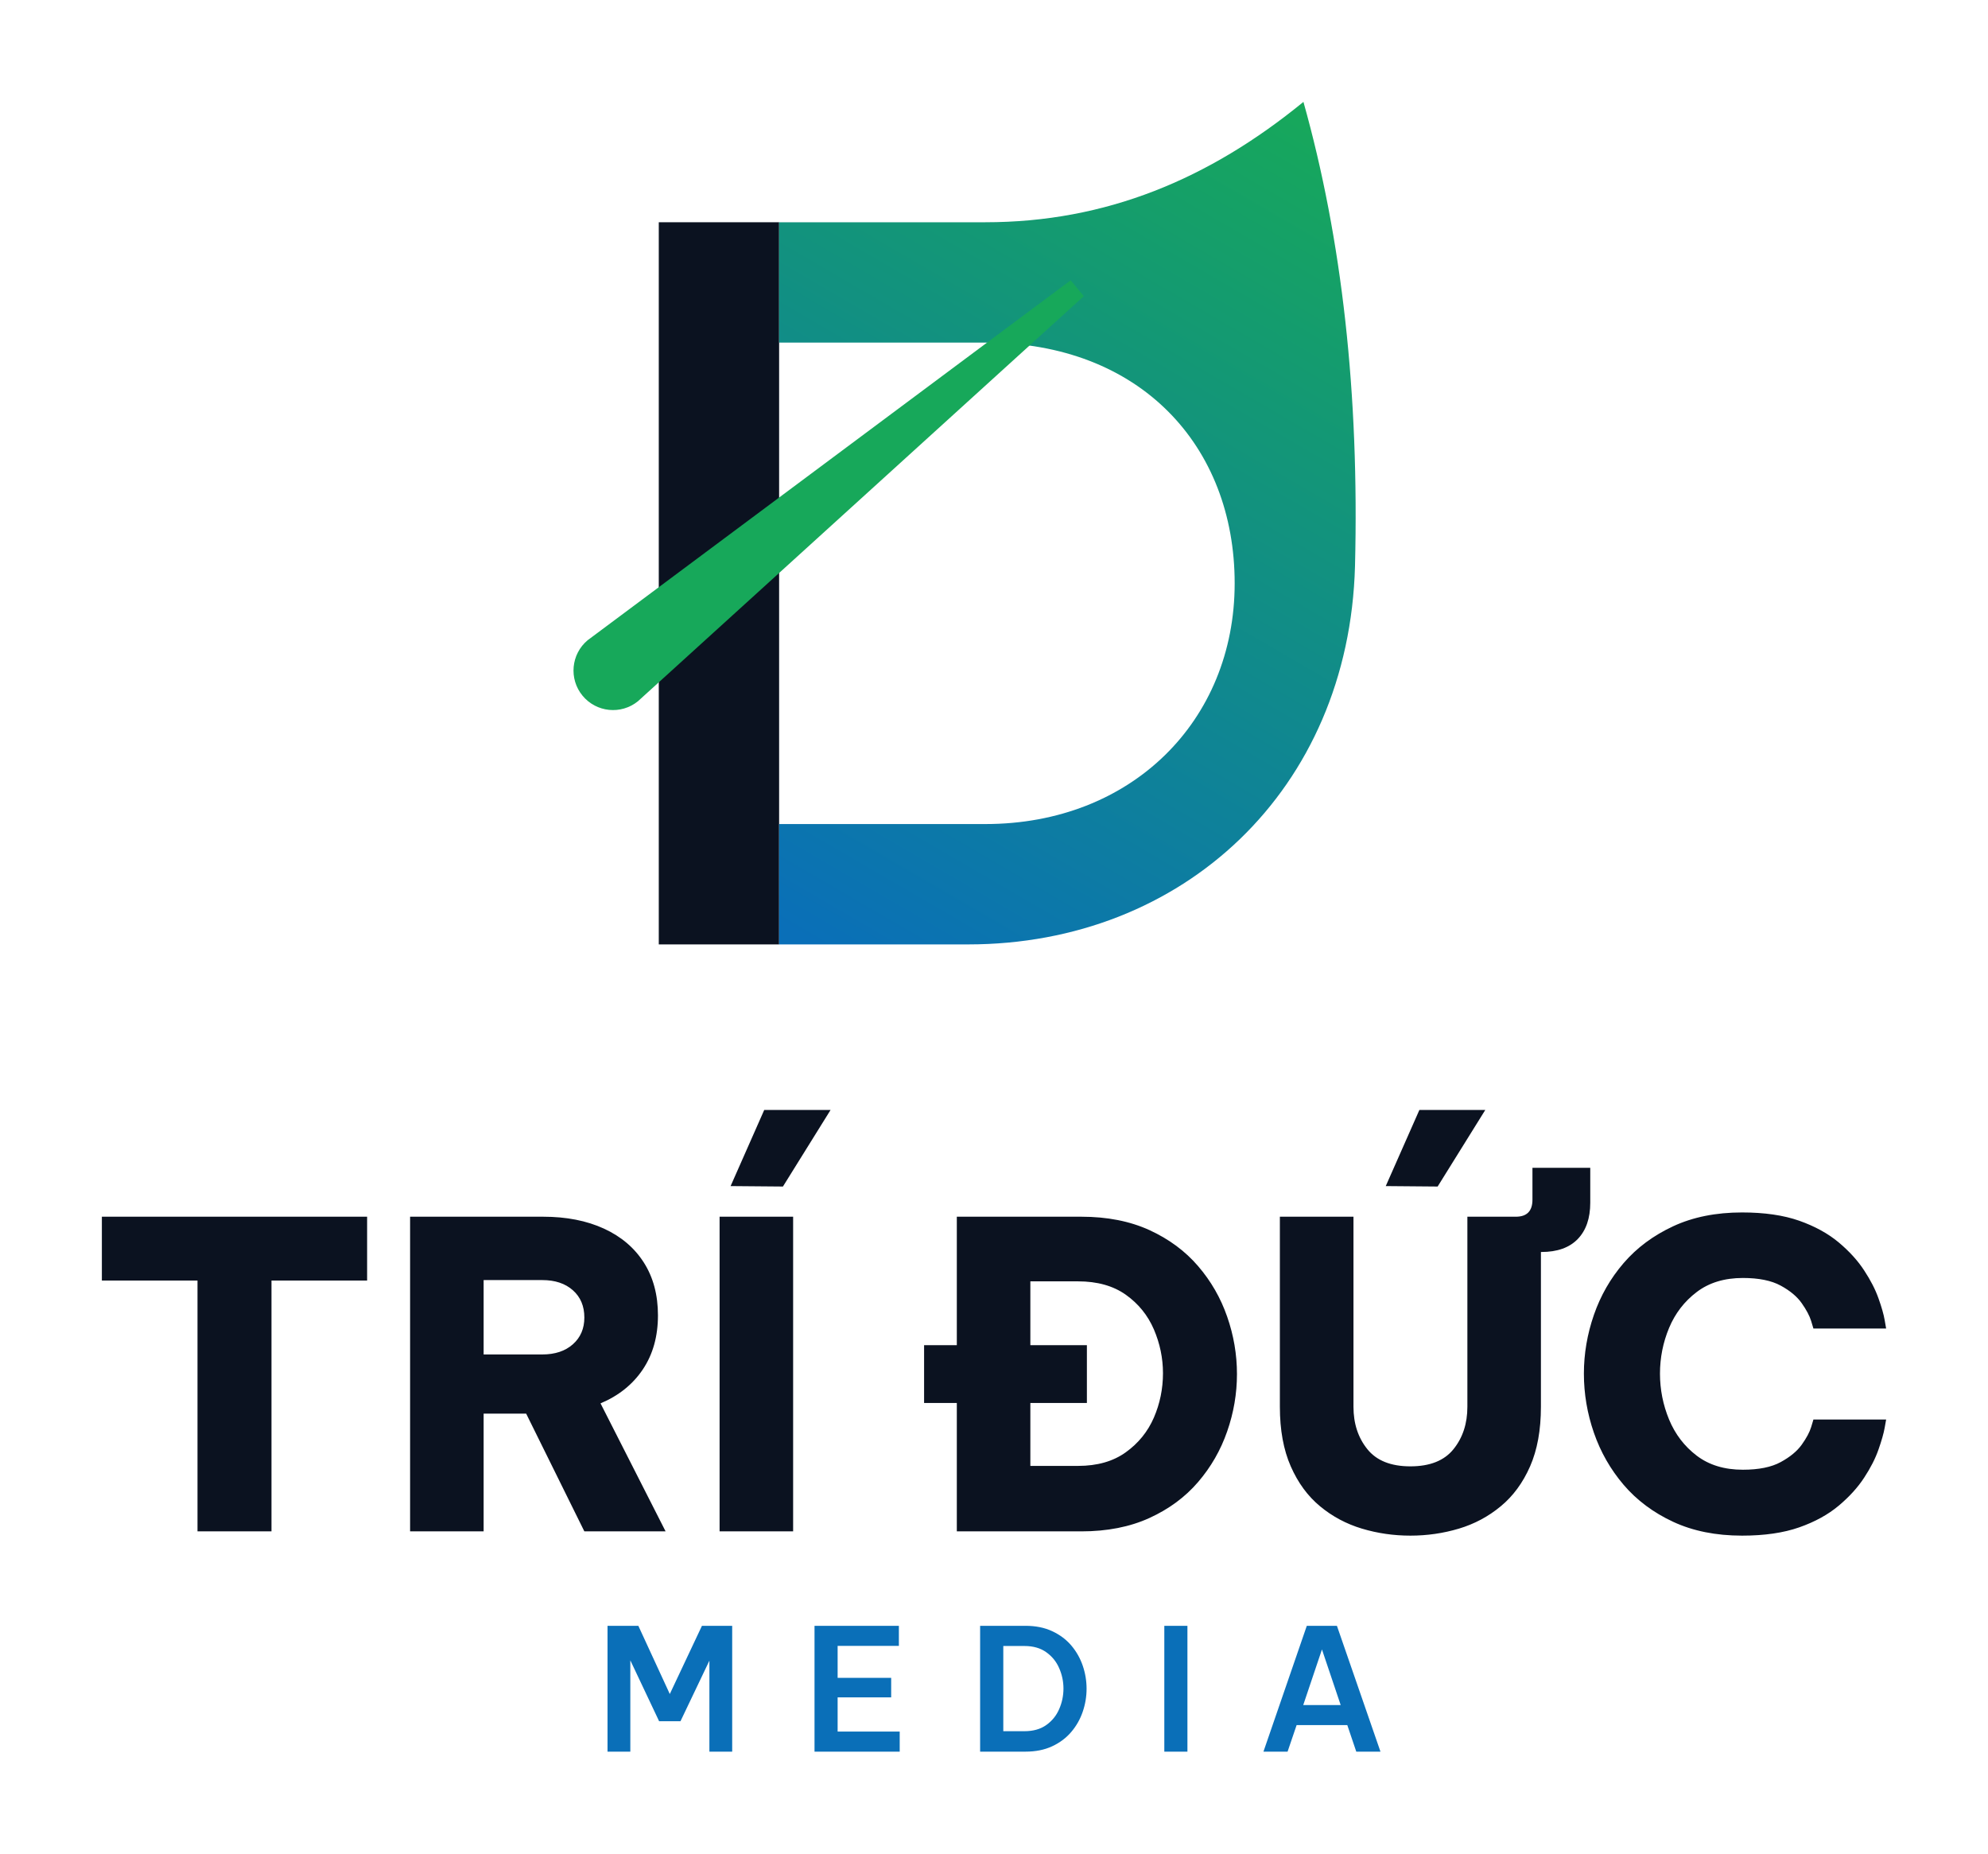
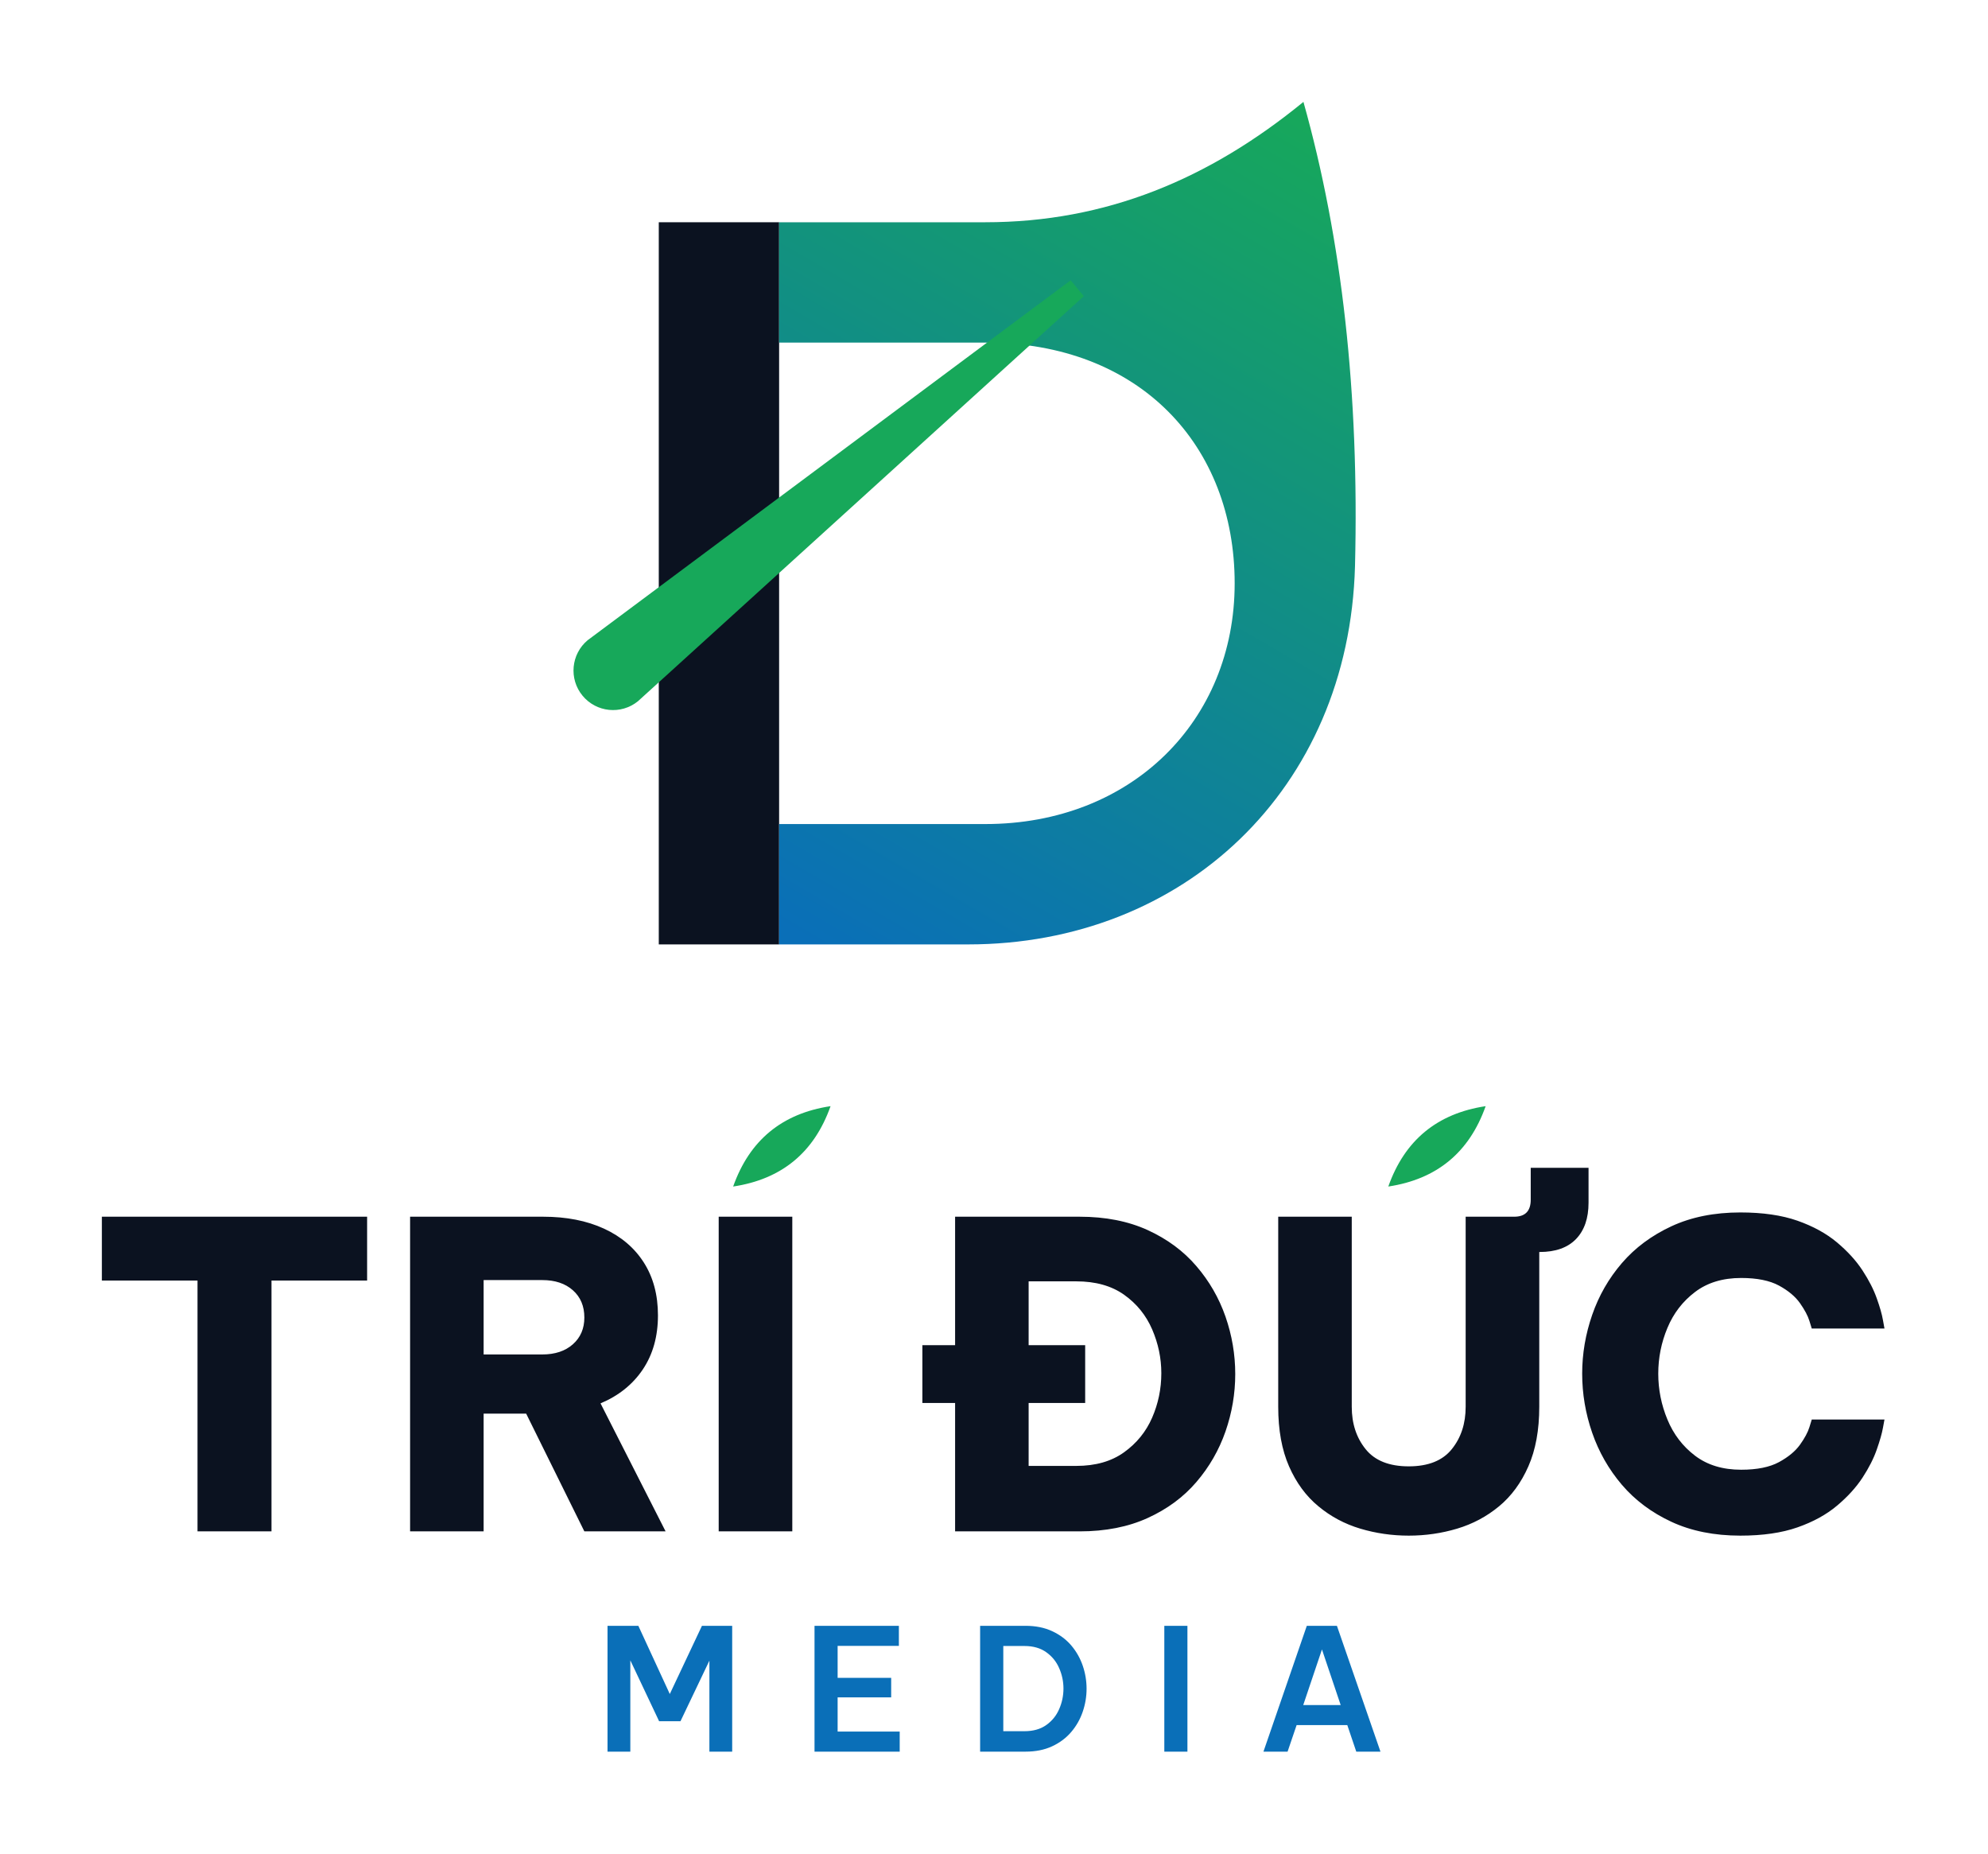
<svg xmlns="http://www.w3.org/2000/svg" viewBox="-95.12 -31.6 312.24 291.06" role="img" aria-label="Trí Đức Media">
  <defs>
    <linearGradient id="v-color-g" gradientUnits="userSpaceOnUse" x1="40" y1="102" x2="97" y2="4">
      <stop offset="0" stop-color="#0A6FB8" />
      <stop offset="1" stop-color="#17A85A" />
    </linearGradient>
  </defs>
  <g transform="translate(61 60) scale(1.35) translate(-61 -60)">
    <rect x="22" y="18" width="14" height="84" fill="#0B1220" />
    <path fill="url(#v-color-g)" fill-rule="evenodd" d="M36 18H60C74 18 86 13 97 4C101.5 20 103.5 38 103 58C102.3 84 83 102 58 102H36ZM36 32H60C78 32 89 44 89 60C89 76 77 88 60 88H36Z" />
    <path fill="#17A85A" d="M19.57 73.72L71.45 26.6L69.92 24.75L13.72 66.62A4.6 4.6 0 0 0 19.57 73.72Z" />
  </g>
-   <path fill="#0B1220" d="M-52.48 208.87L-64.10 208.87L-64.10 169.48L-79.12 169.48L-79.12 159.46L-37.46 159.46L-37.46 169.48L-52.48 169.48L-52.48 208.87ZM-19.16 208.87L-30.71 208.87L-30.71 159.46L-9.81 159.46Q-4.34 159.46-0.26 161.33Q3.81 163.20 6.01 166.67Q8.22 170.14 8.22 174.95L8.22 174.95Q8.22 179.89 5.85 183.43Q3.48 186.97-0.80 188.77L-0.80 188.77L9.42 208.87L-3.34 208.87L-12.48 190.38L-19.16 190.38L-19.16 208.87ZM-9.95 169.41L-9.95 169.41L-19.16 169.41L-19.16 181.09L-9.95 181.09Q-6.94 181.09-5.14 179.49Q-3.34 177.89-3.34 175.29L-3.34 175.29Q-3.34 172.61-5.14 171.01Q-6.94 169.41-9.95 169.41ZM35.33 142.70L27.85 154.72L19.63 154.65L24.91 142.70L35.33 142.70ZM29.45 208.87L17.90 208.87L17.90 159.46L29.45 159.46L29.45 208.87ZM74.72 208.87L55.16 208.87L55.16 188.71L50.02 188.71L50.02 179.63L55.16 179.63L55.16 159.46L74.72 159.46Q80.80 159.46 85.41 161.56Q90.01 163.67 93.05 167.21Q96.09 170.74 97.62 175.15Q99.16 179.56 99.16 184.17L99.16 184.17Q99.16 188.77 97.62 193.18Q96.09 197.59 93.05 201.13Q90.01 204.67 85.41 206.77Q80.80 208.87 74.72 208.87L74.72 208.87ZM75.59 179.63L75.59 188.71L66.71 188.71L66.71 198.59L74.19 198.59Q78.73 198.59 81.70 196.45Q84.67 194.32 86.11 191.01Q87.54 187.70 87.54 184.03L87.54 184.03Q87.54 180.49 86.11 177.15Q84.67 173.82 81.70 171.71Q78.73 169.61 74.19 169.61L74.19 169.61L66.71 169.61L66.71 179.63L75.59 179.63ZM138.16 142.70L130.68 154.72L122.53 154.65L127.81 142.70L138.16 142.70ZM126.40 209.54L126.40 209.54Q122.46 209.54 118.79 208.44Q115.12 207.34 112.21 204.93Q109.31 202.53 107.61 198.66Q105.90 194.78 105.90 189.31L105.90 189.31L105.90 159.46L117.46 159.46L117.46 189.31Q117.46 193.25 119.63 195.95Q121.80 198.66 126.40 198.66L126.40 198.66Q131.01 198.66 133.18 195.95Q135.35 193.25 135.35 189.31L135.35 189.31L135.35 159.46L142.96 159.46Q145.57 159.46 145.57 156.79L145.57 156.79L145.57 151.78L154.65 151.78L154.65 157.26Q154.65 160.93 152.68 162.97Q150.71 165.00 146.97 165.00L146.97 165.00L146.90 165.00L146.90 189.31Q146.90 194.78 145.20 198.66Q143.50 202.53 140.59 204.93Q137.69 207.34 134.02 208.44Q130.34 209.54 126.40 209.54ZM178.49 209.54L178.49 209.54Q172.34 209.54 167.67 207.37Q163.00 205.20 159.89 201.56Q156.79 197.92 155.22 193.38Q153.65 188.84 153.65 184.10L153.65 184.10Q153.65 179.42 155.22 174.88Q156.79 170.34 159.89 166.74Q163.00 163.13 167.67 160.96Q172.34 158.79 178.49 158.79L178.49 158.79Q183.76 158.79 187.47 160.09Q191.17 161.40 193.68 163.50Q196.18 165.60 197.68 167.91Q199.19 170.21 199.92 172.28Q200.66 174.35 200.89 175.69Q201.12 177.02 201.12 177.02L201.12 177.02L189.70 177.02Q189.70 177.02 189.34 175.82Q188.97 174.62 187.87 173.05Q186.77 171.48 184.56 170.28Q182.36 169.08 178.62 169.08L178.62 169.08Q174.28 169.08 171.38 171.28Q168.47 173.48 167.03 176.92Q165.60 180.36 165.60 184.10L165.60 184.10Q165.60 187.84 167.03 191.31Q168.47 194.78 171.38 196.99Q174.28 199.19 178.62 199.19L178.62 199.19Q182.36 199.19 184.56 197.99Q186.77 196.79 187.87 195.25Q188.97 193.71 189.34 192.51Q189.70 191.31 189.70 191.31L189.70 191.31L201.12 191.31Q201.12 191.31 200.89 192.61Q200.66 193.91 199.92 196.02Q199.19 198.12 197.68 200.42Q196.18 202.73 193.68 204.83Q191.17 206.94 187.47 208.24Q183.76 209.54 178.49 209.54Z" />
+   <path fill="#0B1220" d="M-52.48 208.87L-64.10 208.87L-64.10 169.48L-79.12 169.48L-79.12 159.46L-37.46 159.46L-37.46 169.48L-52.48 169.48L-52.48 208.87ZM-19.16 208.87L-30.71 208.87L-30.71 159.46L-9.81 159.46Q-4.34 159.46-0.26 161.33Q3.81 163.20 6.01 166.67Q8.22 170.14 8.22 174.95L8.22 174.95Q8.22 179.89 5.85 183.43Q3.48 186.97-0.80 188.77L-0.80 188.77L9.42 208.87L-3.34 208.87L-12.48 190.38L-19.16 190.38L-19.16 208.87ZM-9.95 169.41L-9.95 169.41L-19.16 169.41L-19.16 181.09L-9.95 181.09Q-6.94 181.09-5.14 179.49Q-3.34 177.89-3.34 175.29L-3.34 175.29Q-3.34 172.61-5.14 171.01Q-6.94 169.41-9.95 169.41ZM29.32 208.87L17.76 208.87L17.76 159.46L29.32 159.46L29.32 208.87ZM74.45 208.87L54.89 208.87L54.89 188.71L49.75 188.71L49.75 179.63L54.89 179.63L54.89 159.46L74.45 159.46Q80.53 159.46 85.14 161.56Q89.75 163.67 92.78 167.21Q95.82 170.74 97.36 175.15Q98.89 179.56 98.89 184.17L98.89 184.17Q98.89 188.77 97.36 193.18Q95.82 197.59 92.78 201.13Q89.75 204.67 85.14 206.77Q80.53 208.87 74.45 208.87L74.45 208.87ZM75.32 179.63L75.32 188.71L66.44 188.71L66.44 198.59L73.92 198.59Q78.46 198.59 81.43 196.45Q84.40 194.32 85.84 191.01Q87.28 187.70 87.28 184.03L87.28 184.03Q87.28 180.49 85.84 177.15Q84.40 173.82 81.43 171.71Q78.46 169.61 73.92 169.61L73.92 169.61L66.44 169.61L66.44 179.63L75.32 179.63ZM126.14 209.54L126.14 209.54Q122.20 209.54 118.52 208.44Q114.85 207.34 111.95 204.93Q109.04 202.53 107.34 198.66Q105.64 194.78 105.64 189.31L105.64 189.31L105.64 159.46L117.19 159.46L117.19 189.31Q117.19 193.25 119.36 195.95Q121.53 198.66 126.14 198.66L126.14 198.66Q130.74 198.66 132.91 195.95Q135.08 193.25 135.08 189.31L135.08 189.31L135.08 159.46L142.70 159.46Q145.30 159.46 145.30 156.79L145.30 156.79L145.30 151.78L154.38 151.78L154.38 157.26Q154.38 160.93 152.41 162.97Q150.44 165.00 146.70 165.00L146.70 165.00L146.64 165.00L146.64 189.31Q146.64 194.78 144.93 198.66Q143.23 202.53 140.33 204.93Q137.42 207.34 133.75 208.44Q130.08 209.54 126.14 209.54ZM178.22 209.54L178.22 209.54Q172.08 209.54 167.40 207.37Q162.73 205.20 159.62 201.56Q156.52 197.92 154.95 193.38Q153.38 188.84 153.38 184.10L153.38 184.10Q153.38 179.42 154.95 174.88Q156.52 170.34 159.62 166.74Q162.73 163.13 167.40 160.96Q172.08 158.79 178.22 158.79L178.22 158.79Q183.49 158.79 187.20 160.09Q190.91 161.40 193.41 163.50Q195.91 165.60 197.42 167.91Q198.92 170.21 199.65 172.28Q200.39 174.35 200.62 175.69Q200.86 177.02 200.86 177.02L200.86 177.02L189.44 177.02Q189.44 177.02 189.07 175.82Q188.70 174.62 187.60 173.05Q186.50 171.48 184.30 170.28Q182.09 169.08 178.35 169.08L178.35 169.08Q174.01 169.08 171.11 171.28Q168.20 173.48 166.77 176.92Q165.33 180.36 165.33 184.10L165.33 184.10Q165.33 187.84 166.77 191.31Q168.20 194.78 171.11 196.99Q174.01 199.19 178.35 199.19L178.35 199.19Q182.09 199.19 184.30 197.99Q186.50 196.79 187.60 195.25Q188.70 193.71 189.07 192.51Q189.44 191.31 189.44 191.31L189.44 191.31L200.86 191.31Q200.86 191.31 200.62 192.61Q200.39 193.91 199.65 196.02Q198.92 198.12 197.42 200.42Q195.91 202.73 193.41 204.83Q190.91 206.94 187.20 208.24Q183.49 209.54 178.22 209.54Z" />
+   <path fill="#17A85A" d="M20.03 154.72Q31.47 153 35.33 142.1Q23.89 143.82 20.03 154.72ZM122.93 154.72Q134.36 153 138.22 142.1Q126.79 143.82 122.93 154.72Z" />
  <path fill="#0A6FB8" d="M3.88 243.46L0.30 243.46L0.30 223.70L5.14 223.70L10.08 234.41L15.13 223.70L19.88 223.70L19.88 243.46L16.30 243.46L16.30 229.17L11.76 238.68L8.40 238.68L3.88 229.12L3.88 243.46ZM46.19 243.46L32.81 243.46L32.81 223.70L46.06 223.70L46.06 226.85L36.44 226.85L36.44 231.87L44.85 231.87L44.85 234.94L36.44 234.94L36.44 240.31L46.19 240.31L46.19 243.46ZM65.93 243.46L58.82 243.46L58.82 223.70L65.93 223.70Q68.33 223.70 70.13 224.54Q71.94 225.38 73.14 226.79Q74.34 228.21 74.94 229.97Q75.54 231.73 75.54 233.58L75.54 233.58Q75.54 235.42 74.94 237.18Q74.34 238.95 73.14 240.36Q71.94 241.78 70.13 242.62Q68.33 243.46 65.93 243.46L65.93 243.46ZM65.77 226.87L65.77 226.87L62.46 226.87L62.46 240.25L65.77 240.25Q67.85 240.25 69.21 239.28Q70.58 238.31 71.24 236.77Q71.91 235.23 71.91 233.55L71.91 233.55Q71.91 231.89 71.24 230.36Q70.58 228.82 69.21 227.85Q67.85 226.87 65.77 226.87ZM91.38 243.46L87.75 243.46L87.75 223.70L91.38 223.70L91.38 243.46ZM107.11 243.46L103.32 243.46L110.13 223.70L114.86 223.70L121.70 243.46L117.90 243.46L116.49 239.29L108.53 239.29L107.11 243.46ZM112.51 227.41L109.57 236.14L115.45 236.14L112.51 227.41Z" />
</svg>
